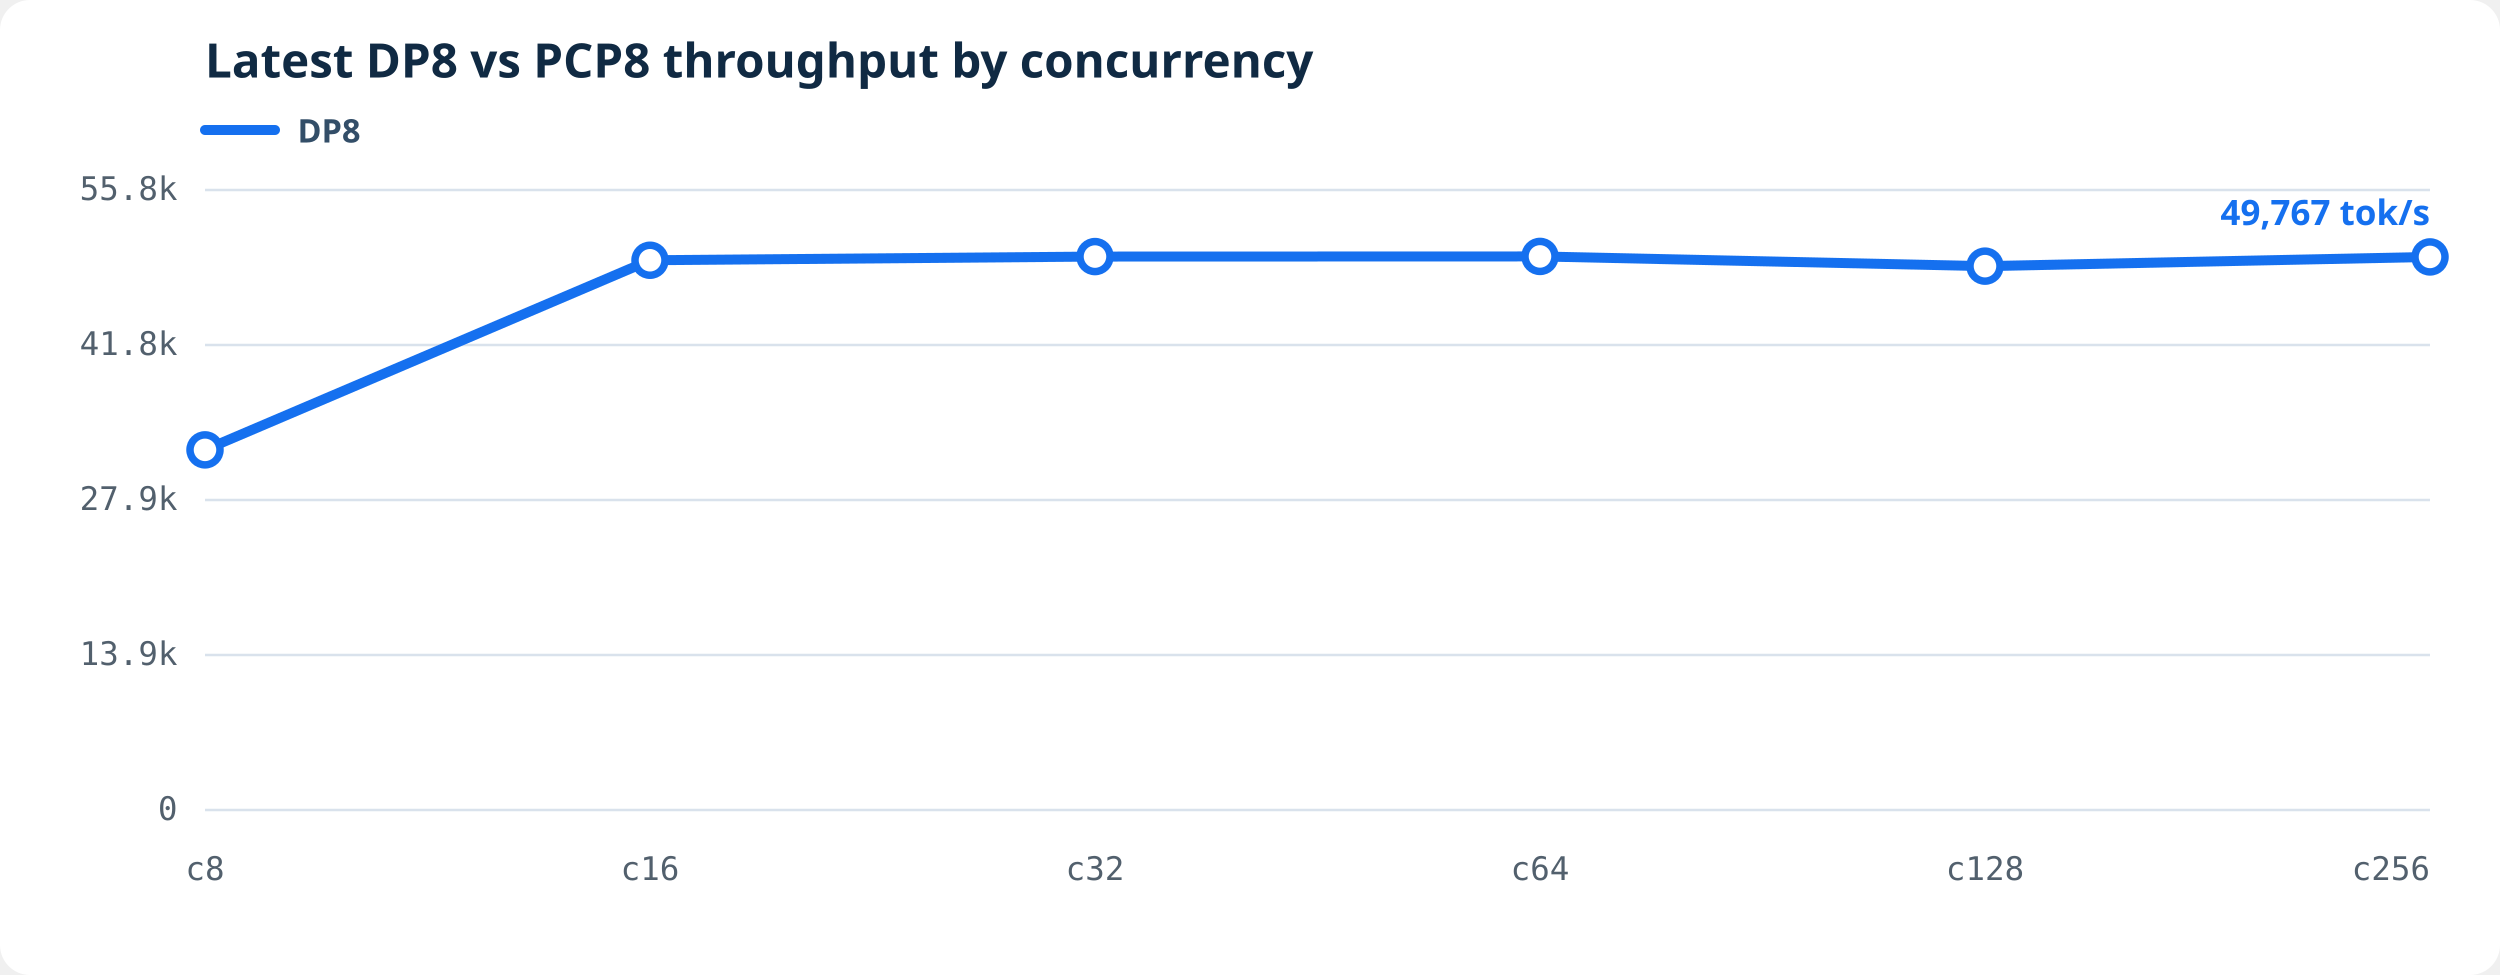
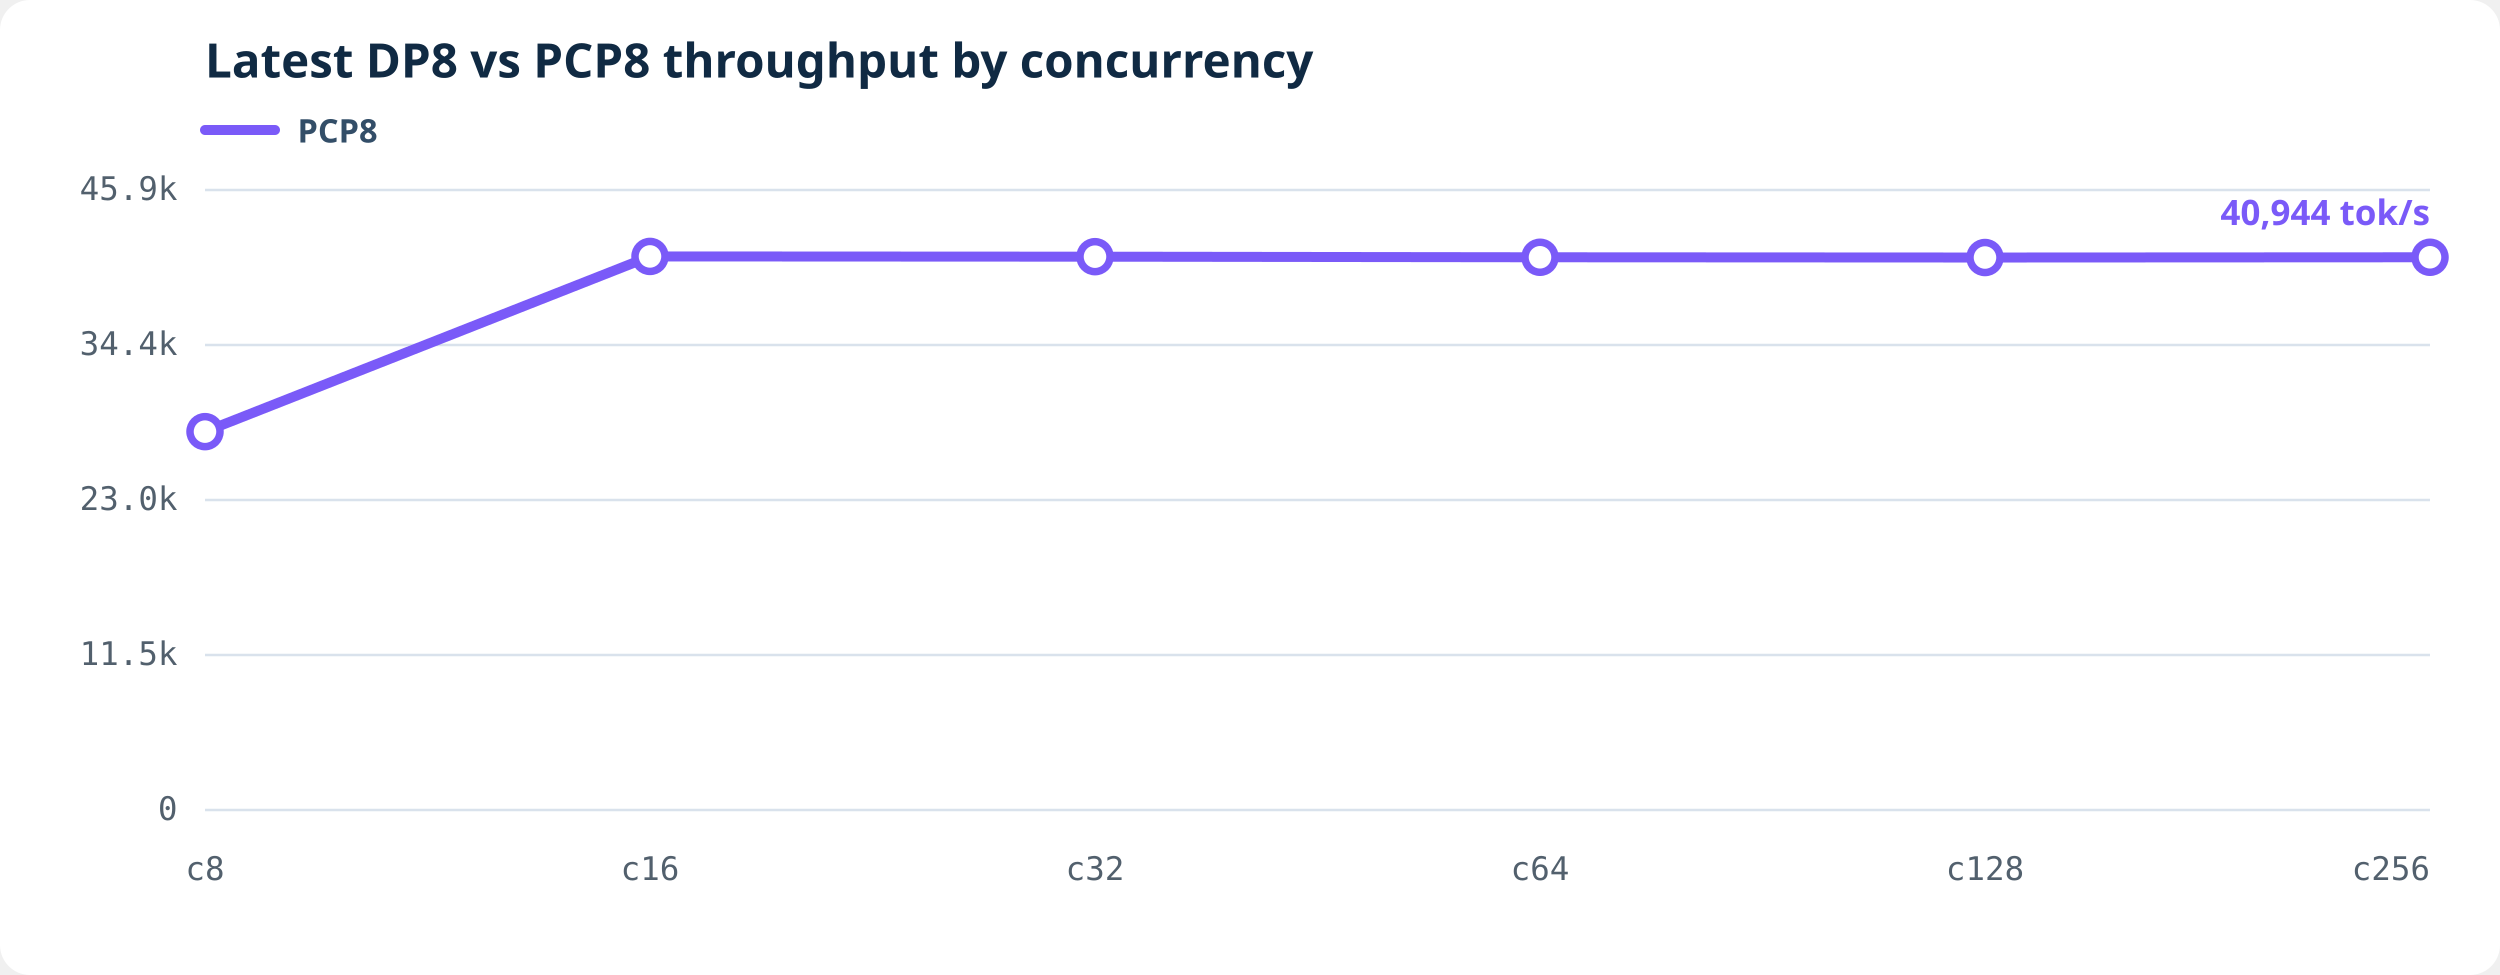
<svg xmlns="http://www.w3.org/2000/svg" viewBox="0 0 1000 390" role="img" aria-labelledby="throughput-title throughput-desc">
  <style>.bg{fill:#fff}.grid{stroke:#d9e2ec;stroke-width:1}.axis{fill:#52606d;font:13px ui-monospace,SFMono-Regular,Consolas,monospace}.heading{fill:#102a43;font:600 19px system-ui,sans-serif}.line{fill:none;stroke-width:4;stroke-linejoin:round;stroke-linecap:round}.dot{fill:#fff;stroke-width:3}.latest{stroke-width:3}.legend{fill:#334e68;font:600 13px system-ui,sans-serif}.value{font:600 14px system-ui,sans-serif}</style>
  <rect class="bg" width="1000" height="390" rx="12" />
  <text class="heading" x="82" y="31">Latest DP8 vs PCP8 throughput by concurrency</text>
-   <line x1="82" y1="52" x2="110" y2="52" stroke="#1570ef" stroke-width="4" stroke-linecap="round" />
-   <text class="legend" x="119" y="57">DP8</text>
+   <line x1="82" y1="52" x2="110" y2="52" stroke="#7a5af8" stroke-width="4" stroke-linecap="round" />
+   <text class="legend" x="119" y="57">PCP8</text>
  <line class="grid" x1="82" y1="324.00" x2="972" y2="324.00" />
  <text class="axis" text-anchor="end" x="71" y="328.00">0</text>
  <line class="grid" x1="82" y1="262.00" x2="972" y2="262.00" />
-   <text class="axis" text-anchor="end" x="71" y="266.00">13.9k</text>
+   <text class="axis" text-anchor="end" x="71" y="266.00">11.5k</text>
  <line class="grid" x1="82" y1="200.00" x2="972" y2="200.00" />
-   <text class="axis" text-anchor="end" x="71" y="204.00">27.9k</text>
+   <text class="axis" text-anchor="end" x="71" y="204.00">23.0k</text>
  <line class="grid" x1="82" y1="138.00" x2="972" y2="138.00" />
-   <text class="axis" text-anchor="end" x="71" y="142.00">41.8k</text>
+   <text class="axis" text-anchor="end" x="71" y="142.00">34.4k</text>
  <line class="grid" x1="82" y1="76.00" x2="972" y2="76.00" />
-   <text class="axis" text-anchor="end" x="71" y="80.00">55.8k</text>
+   <text class="axis" text-anchor="end" x="71" y="80.00">45.9k</text>
  <text class="axis" text-anchor="middle" x="82.00" y="352">c8</text>
  <text class="axis" text-anchor="middle" x="260.00" y="352">c16</text>
  <text class="axis" text-anchor="middle" x="438.00" y="352">c32</text>
  <text class="axis" text-anchor="middle" x="616.00" y="352">c64</text>
  <text class="axis" text-anchor="middle" x="794.00" y="352">c128</text>
  <text class="axis" text-anchor="end" x="972.00" y="352">c256</text>
-   <polyline class="line" stroke="#1570ef" points="82.00,179.95 260.00,104.10 438.00,102.63 616.00,102.57 794.00,106.46 972.00,102.77" />
-   <circle class="dot" fill="#fff" stroke="#1570ef" cx="82.00" cy="179.95" r="6" />
-   <circle class="dot" fill="#fff" stroke="#1570ef" cx="260.00" cy="104.10" r="6" />
-   <circle class="dot" fill="#fff" stroke="#1570ef" cx="438.00" cy="102.63" r="6" />
-   <circle class="dot" fill="#fff" stroke="#1570ef" cx="616.00" cy="102.57" r="6" />
-   <circle class="dot" fill="#fff" stroke="#1570ef" cx="794.00" cy="106.46" r="6" />
-   <circle class="dot latest" fill="#1570ef" stroke="#1570ef" cx="972.00" cy="102.77" r="6" />
-   <text class="value" fill="#1570ef" text-anchor="end" x="972.00" y="90.00">49,767 tok/s</text>
+   <polyline class="line" stroke="#7a5af8" points="82.00,172.66 260.00,102.57 438.00,102.67 616.00,102.91 794.00,103.01 972.00,102.91" />
+   <circle class="dot" fill="#fff" stroke="#7a5af8" cx="82.00" cy="172.66" r="6" />
+   <circle class="dot" fill="#fff" stroke="#7a5af8" cx="260.00" cy="102.57" r="6" />
+   <circle class="dot" fill="#fff" stroke="#7a5af8" cx="438.00" cy="102.67" r="6" />
+   <circle class="dot" fill="#fff" stroke="#7a5af8" cx="616.00" cy="102.91" r="6" />
+   <circle class="dot" fill="#fff" stroke="#7a5af8" cx="794.00" cy="103.01" r="6" />
+   <circle class="dot latest" fill="#7a5af8" stroke="#7a5af8" cx="972.00" cy="102.91" r="6" />
+   <text class="value" fill="#7a5af8" text-anchor="end" x="972.00" y="90.00">40,944 tok/s</text>
</svg>
